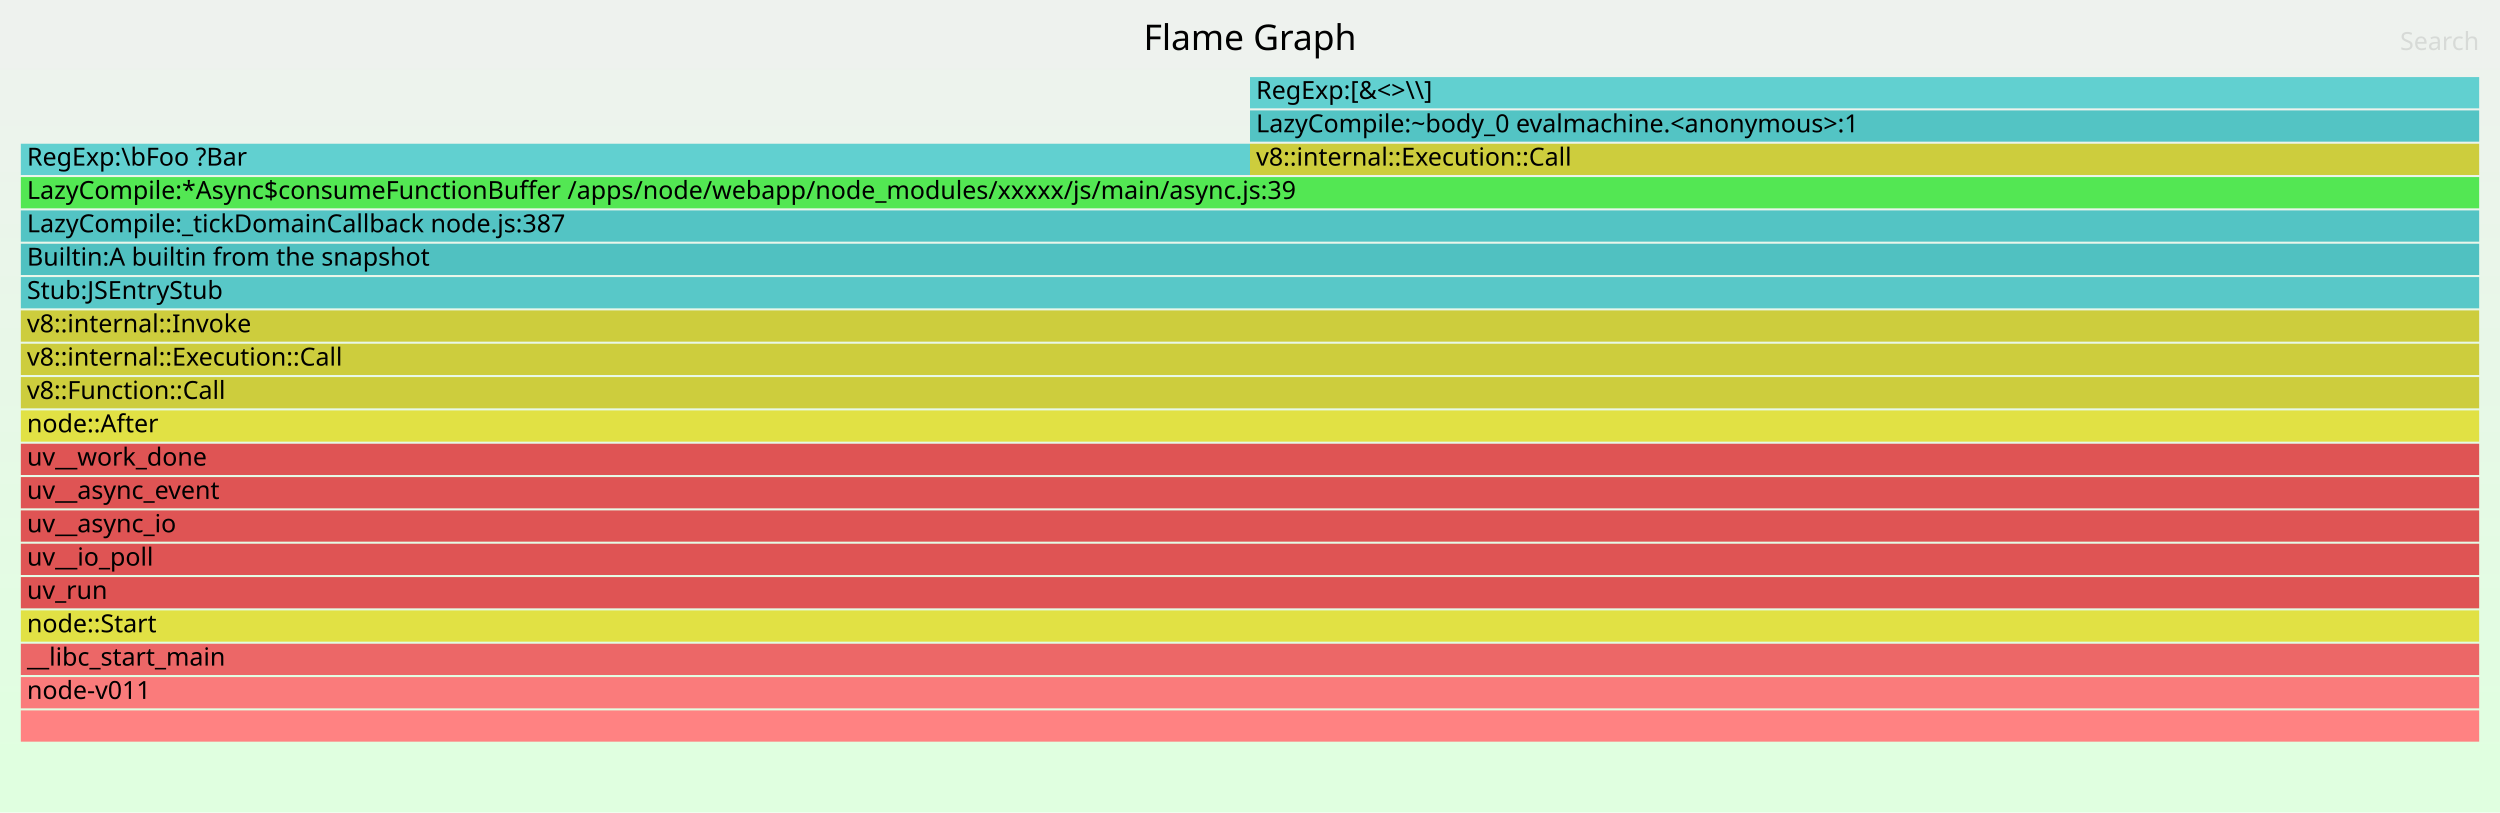
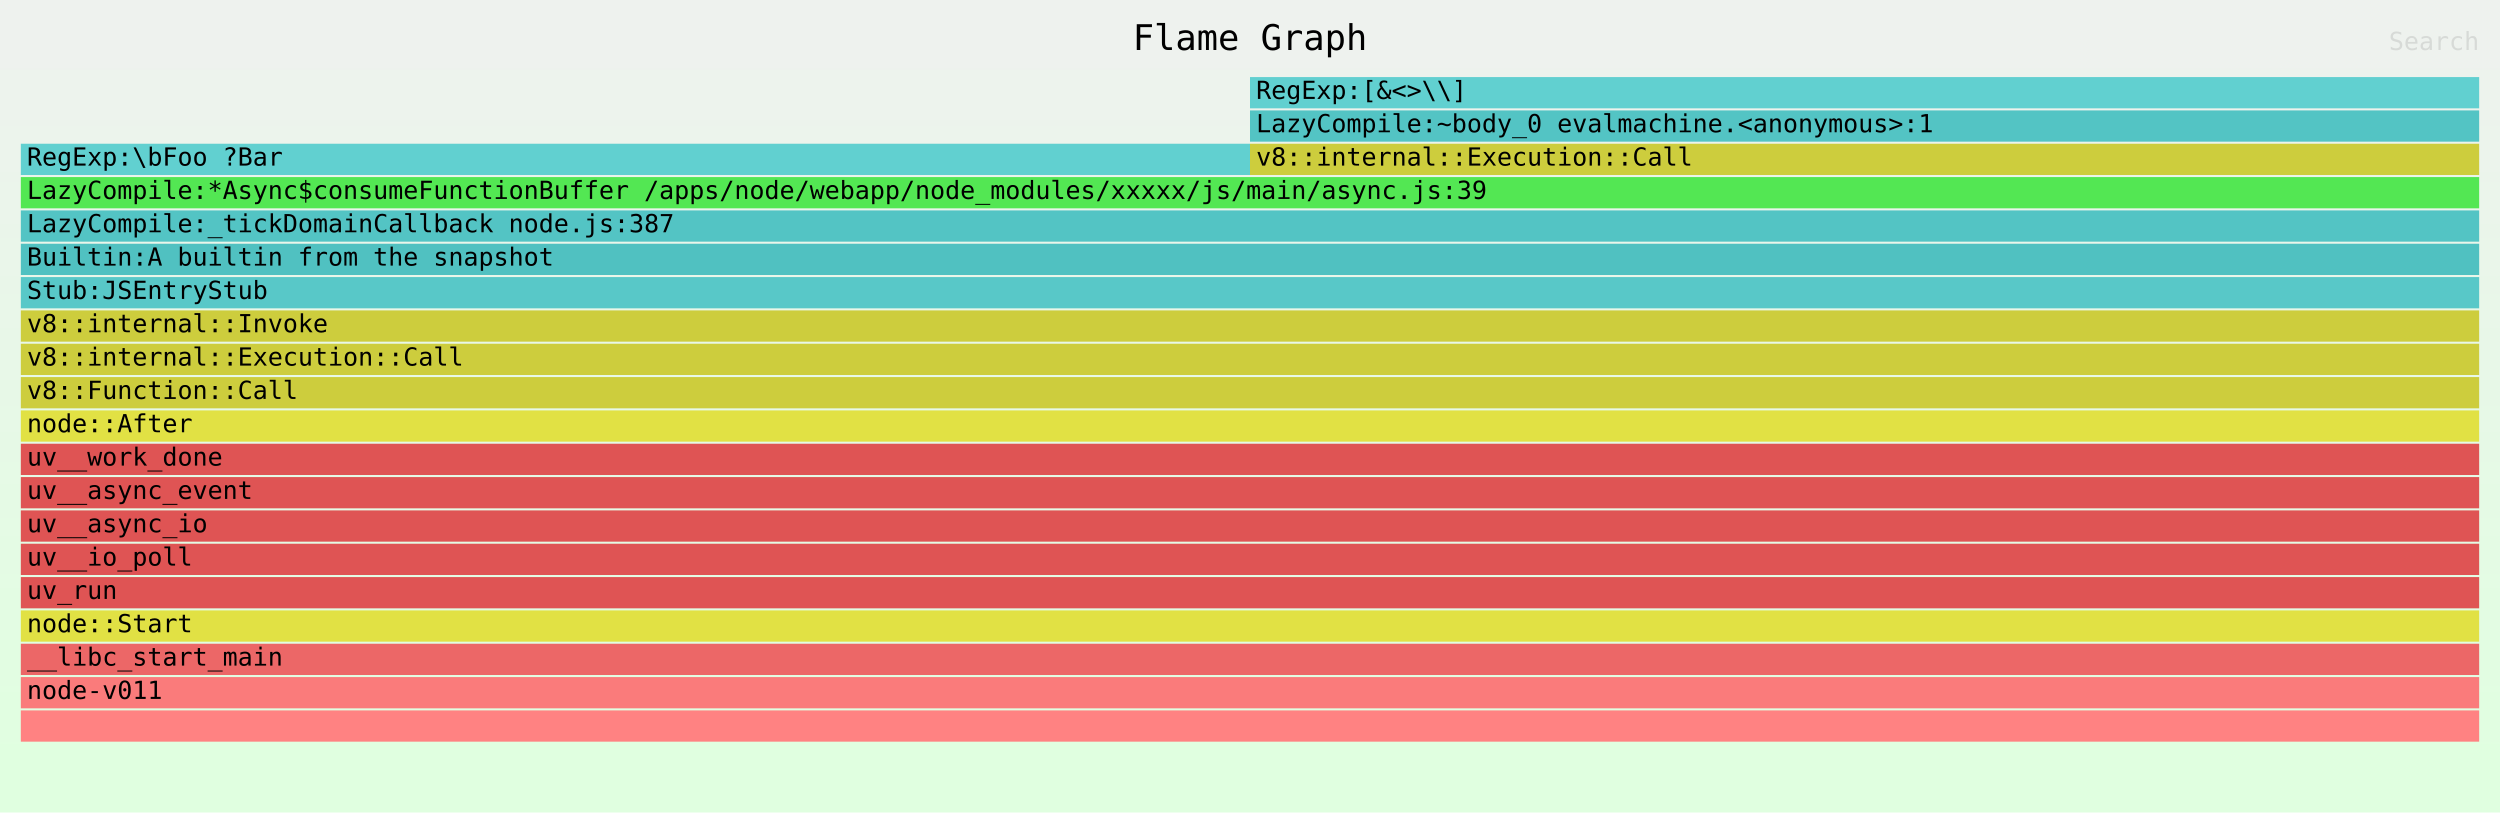
<svg xmlns="http://www.w3.org/2000/svg" xmlns:ns1="http://github.com/jonhoo/inferno" version="1.1" width="1200" height="390" viewBox="0 0 1200 390">
  <defs>
    <linearGradient id="background" y1="0" y2="1" x1="0" x2="0">
      <stop stop-color="#eef2ee" offset="5%" />
      <stop stop-color="#e0ffe0" offset="95%" />
    </linearGradient>
  </defs>
  <style type="text/css">
- text { font-family:"Verdana"; font-size:12px; fill:rgb(0,0,0); }
+ text { font-family:monospace; font-size:12px; fill:rgb(0,0,0); }
#title { text-anchor:middle; font-size:17px; }
#matched { text-anchor:end; }
#search { text-anchor:end; opacity:0.1; cursor:pointer; }
#search:hover, #search.show { opacity:1; }
#subtitle { text-anchor:middle; font-color:rgb(160,160,160); }
#unzoom { cursor:pointer; }
#frames &gt; *:hover { stroke:black; stroke-width:0.5; cursor:pointer; }
.hide { display:none; }
.parent { opacity:0.5; }
</style>
  <rect x="0" y="0" width="100%" height="390" fill="url(#background)" />
  <text id="title" x="50%" y="24.00">Flame Graph</text>
  <text id="details" x="10" y="373.00"> </text>
  <text id="unzoom" class="hide" x="10" y="24.00">Reset Zoom</text>
  <text id="search" x="1190" y="24.00">Search</text>
  <text id="matched" x="1190" y="373.00"> </text>
  <svg id="frames" x="10" width="1180" total_samples="2">
    <g>
      <rect x="0%" y="69" width="50%" height="15" fill="rgb(97,208,208)" ns1:x="0" ns1:w="1" />
      <text x="0.25%" y="79.50">RegExp:\bFoo ?Bar</text>
    </g>
    <g>
      <rect x="0%" y="341" width="100%" height="15" fill="rgb(255,130,130)" ns1:x="0" ns1:w="2" />
      <text x="0.25%" y="351.50" />
    </g>
    <g>
      <rect x="0%" y="325" width="100%" height="15" fill="rgb(250,123,123)" ns1:x="0" ns1:w="2" />
      <text x="0.25%" y="335.50">node-v011</text>
    </g>
    <g>
      <rect x="0%" y="309" width="100%" height="15" fill="rgb(236,103,103)" ns1:x="0" ns1:w="2" />
      <text x="0.25%" y="319.50">__libc_start_main</text>
    </g>
    <g>
      <rect x="0%" y="293" width="100%" height="15" fill="rgb(225,225,68)" ns1:x="0" ns1:w="2" />
      <text x="0.25%" y="303.50">node::Start</text>
    </g>
    <g>
      <rect x="0%" y="277" width="100%" height="15" fill="rgb(223,84,84)" ns1:x="0" ns1:w="2" />
      <text x="0.25%" y="287.50">uv_run</text>
    </g>
    <g>
      <rect x="0%" y="261" width="100%" height="15" fill="rgb(223,84,84)" ns1:x="0" ns1:w="2" />
      <text x="0.25%" y="271.50">uv__io_poll</text>
    </g>
    <g>
      <rect x="0%" y="245" width="100%" height="15" fill="rgb(223,84,84)" ns1:x="0" ns1:w="2" />
      <text x="0.25%" y="255.50">uv__async_io</text>
    </g>
    <g>
      <rect x="0%" y="229" width="100%" height="15" fill="rgb(223,84,84)" ns1:x="0" ns1:w="2" />
      <text x="0.25%" y="239.50">uv__async_event</text>
    </g>
    <g>
      <rect x="0%" y="213" width="100%" height="15" fill="rgb(223,84,84)" ns1:x="0" ns1:w="2" />
      <text x="0.25%" y="223.50">uv__work_done</text>
    </g>
    <g>
      <rect x="0%" y="197" width="100%" height="15" fill="rgb(225,225,68)" ns1:x="0" ns1:w="2" />
      <text x="0.25%" y="207.50">node::After</text>
    </g>
    <g>
      <rect x="0%" y="181" width="100%" height="15" fill="rgb(205,205,61)" ns1:x="0" ns1:w="2" />
      <text x="0.25%" y="191.50">v8::Function::Call</text>
    </g>
    <g>
      <rect x="0%" y="165" width="100%" height="15" fill="rgb(205,205,61)" ns1:x="0" ns1:w="2" />
      <text x="0.25%" y="175.50">v8::internal::Execution::Call</text>
    </g>
    <g>
      <rect x="0%" y="149" width="100%" height="15" fill="rgb(205,205,61)" ns1:x="0" ns1:w="2" />
      <text x="0.25%" y="159.50">v8::internal::Invoke</text>
    </g>
    <g>
      <rect x="0%" y="133" width="100%" height="15" fill="rgb(88,200,200)" ns1:x="0" ns1:w="2" />
      <text x="0.25%" y="143.50">Stub:JSEntryStub</text>
    </g>
    <g>
      <rect x="0%" y="117" width="100%" height="15" fill="rgb(80,193,193)" ns1:x="0" ns1:w="2" />
      <text x="0.25%" y="127.50">Builtin:A builtin from the snapshot</text>
    </g>
    <g>
      <rect x="0%" y="101" width="100%" height="15" fill="rgb(83,196,196)" ns1:x="0" ns1:w="2" />
      <text x="0.25%" y="111.50">LazyCompile:_tickDomainCallback node.js:387</text>
    </g>
    <g>
      <rect x="0%" y="85" width="100%" height="15" fill="rgb(83,231,83)" ns1:x="0" ns1:w="2" />
      <text x="0.25%" y="95.50">LazyCompile:*Async$consumeFunctionBuffer /apps/node/webapp/node_modules/xxxxx/js/main/async.js:39</text>
    </g>
    <g>
      <rect x="50%" y="69" width="50%" height="15" fill="rgb(205,205,61)" ns1:x="1" ns1:w="1" />
      <text x="50.25%" y="79.50">v8::internal::Execution::Call</text>
    </g>
    <g>
      <rect x="50%" y="53" width="50%" height="15" fill="rgb(83,196,196)" ns1:x="1" ns1:w="1" />
      <text x="50.25%" y="63.50">LazyCompile:~body_0 evalmachine.&lt;anonymous&gt;:1</text>
    </g>
    <g>
      <rect x="50%" y="37" width="50%" height="15" fill="rgb(97,208,208)" ns1:x="1" ns1:w="1" />
      <text x="50.25%" y="47.50">RegExp:[&amp;&lt;&gt;\\]</text>
    </g>
  </svg>
</svg>
